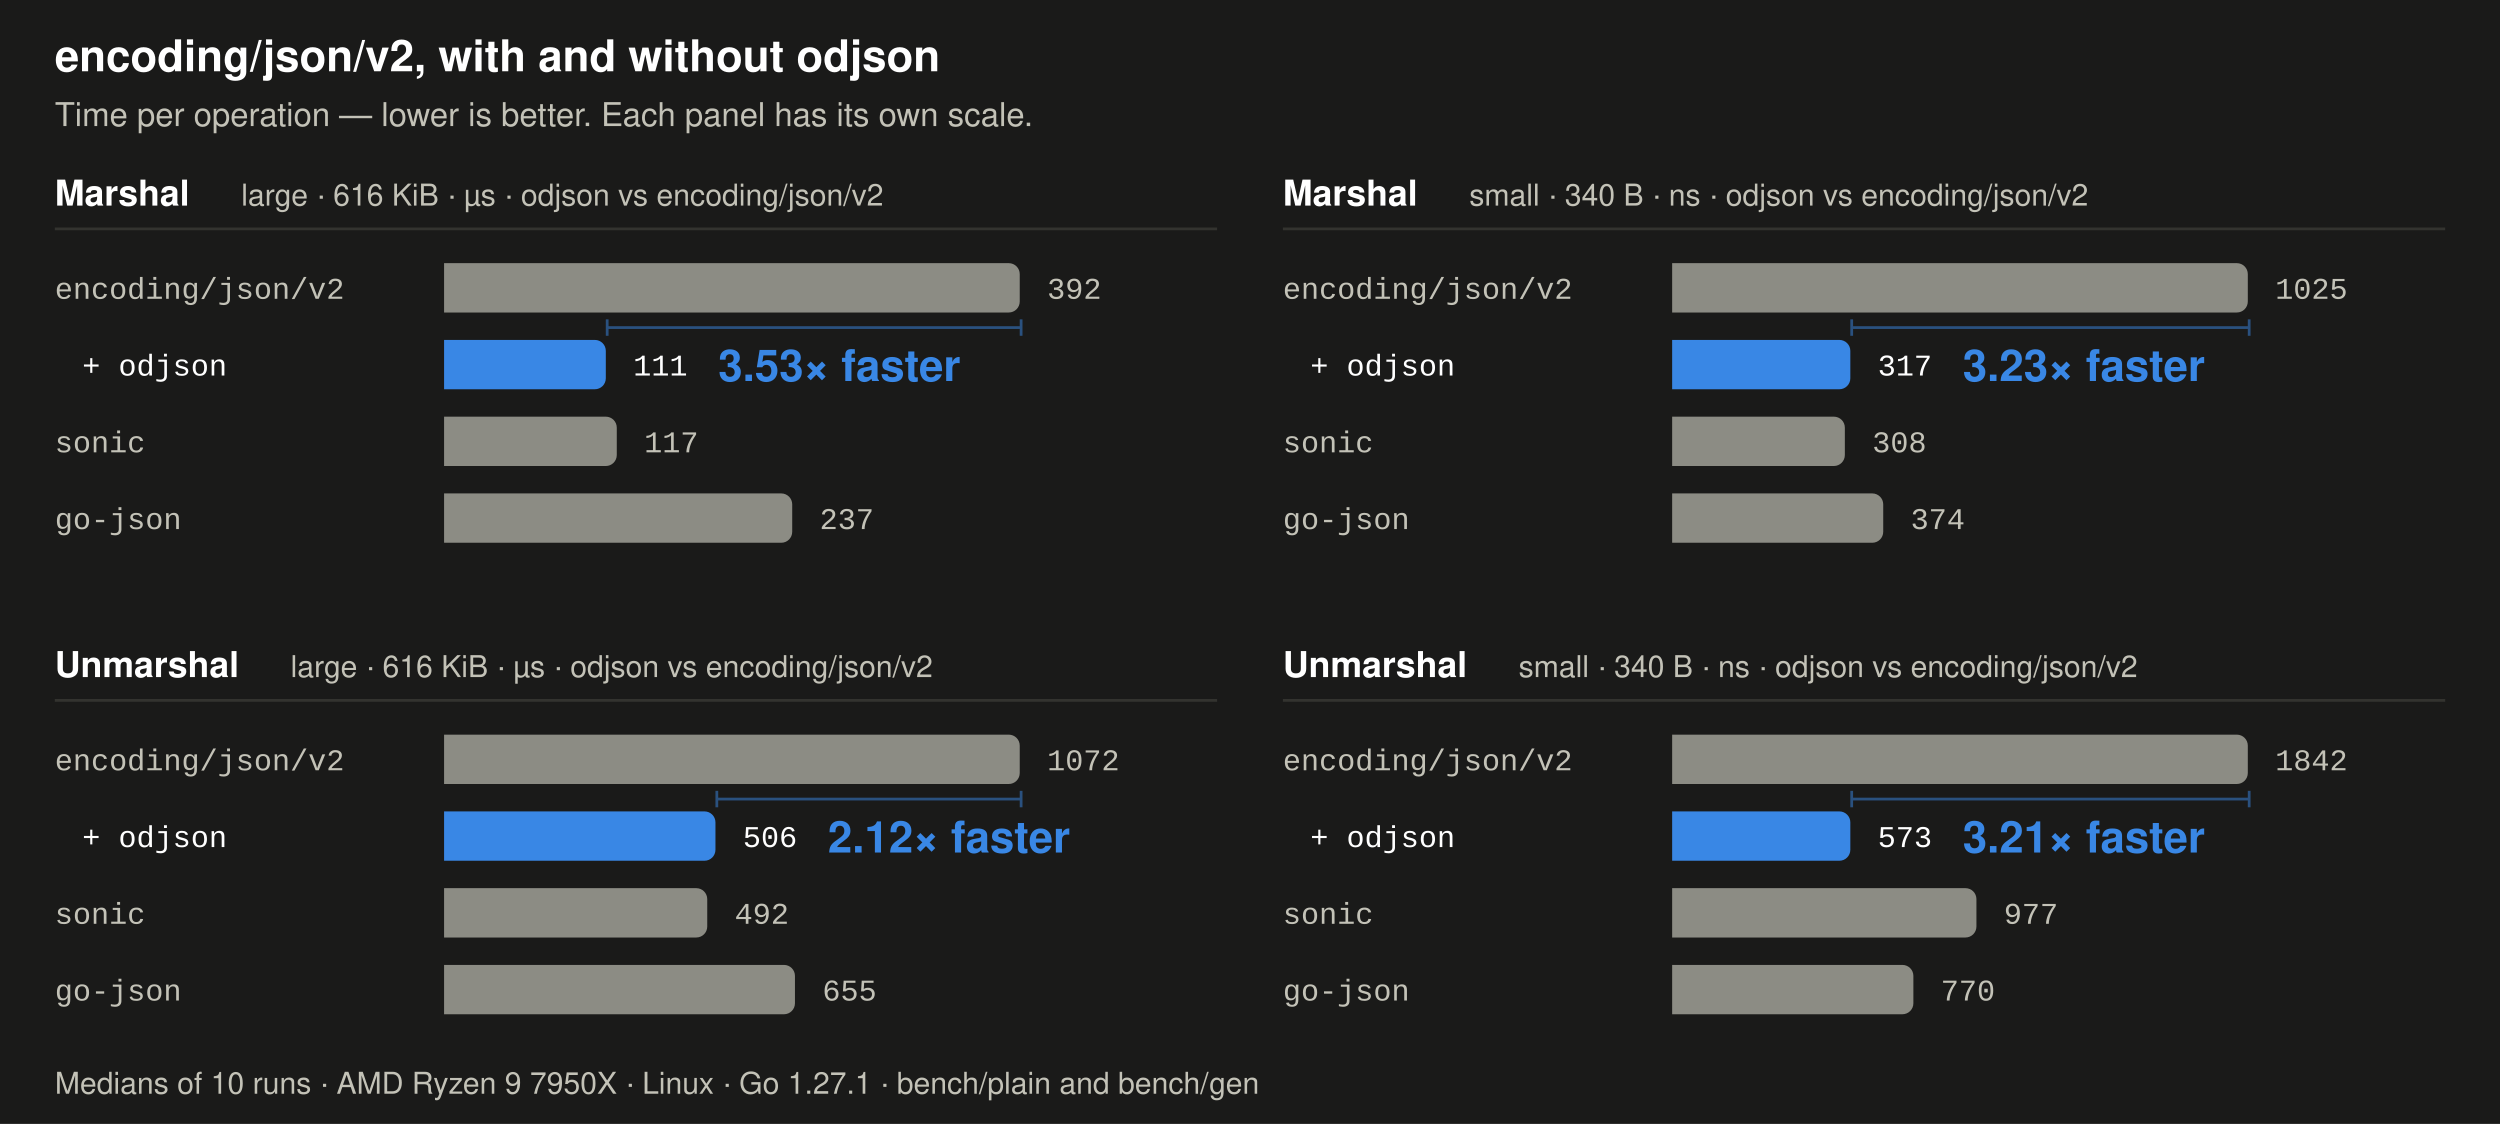
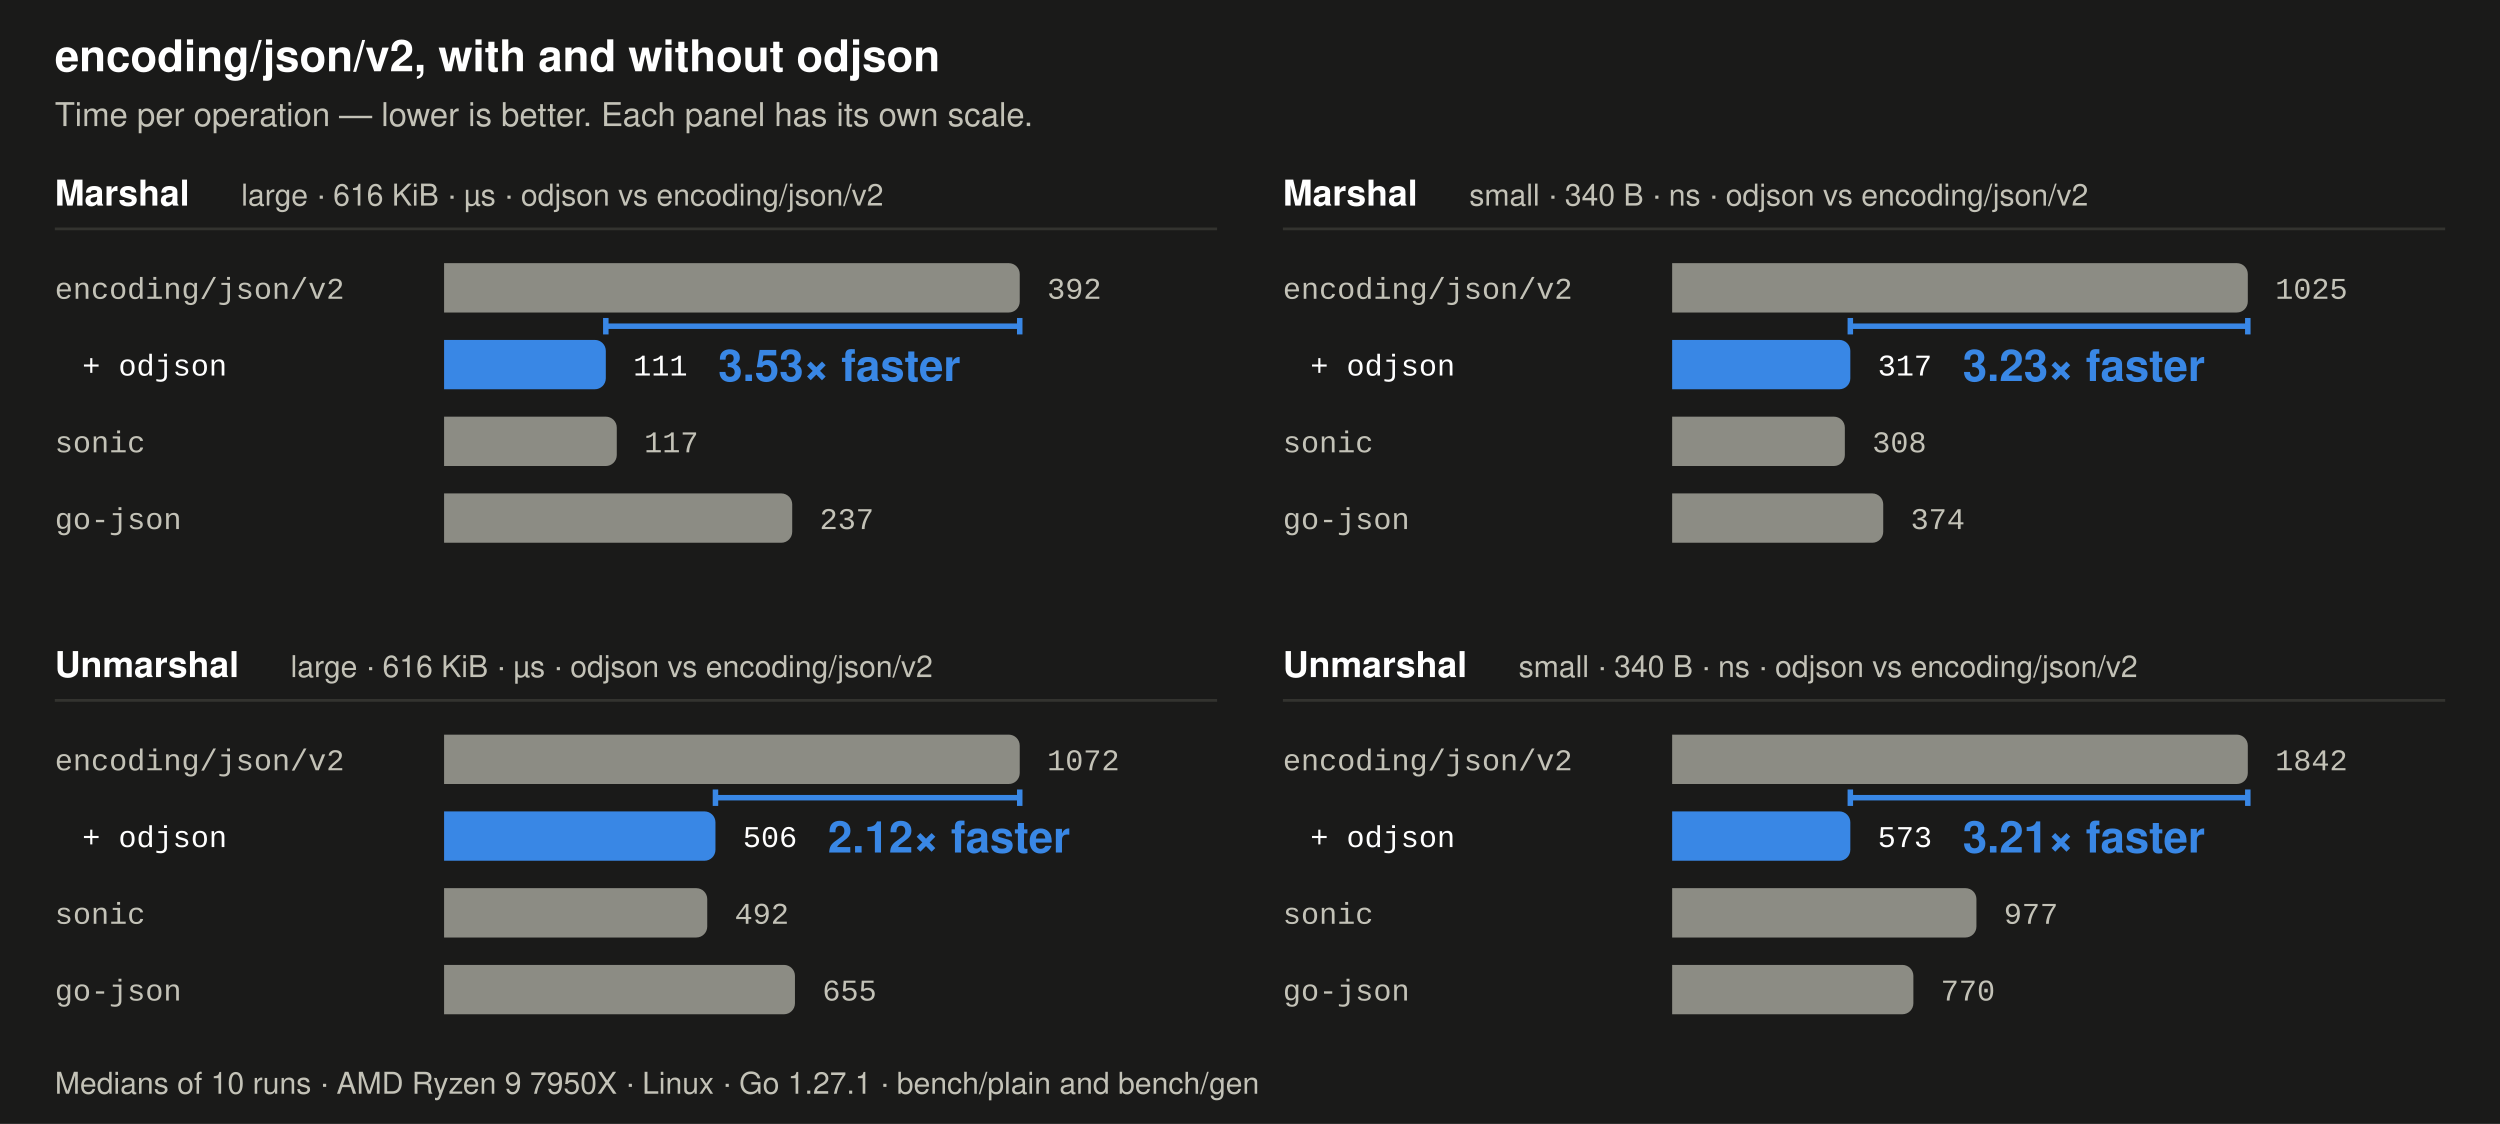
<svg xmlns="http://www.w3.org/2000/svg" width="912" height="410" viewBox="0 0 912 410" role="img" aria-label="Benchmark comparison, lower is better. Marshal large · 616 KiB: encoding/json/v2 392 µs, + odjson 111 µs, sonic 117 µs, go-json 237 µs. Marshal small · 340 B: encoding/json/v2 1025 ns, + odjson 317 ns, sonic 308 ns, go-json 374 ns. Unmarshal large · 616 KiB: encoding/json/v2 1072 µs, + odjson 506 µs, sonic 492 µs, go-json 655 µs. Unmarshal small · 340 B: encoding/json/v2 1842 ns, + odjson 573 ns, sonic 977 ns, go-json 770 ns.">
  <style>
text{font-family:-apple-system,BlinkMacSystemFont,"Segoe UI",Helvetica,Arial,sans-serif}
.mono{font-family:ui-monospace,SFMono-Regular,Menlo,Consolas,"Liberation Mono",monospace}
.t1{fill:#ffffff}.t2{fill:#c3c2b7}
</style>
  <rect width="912" height="410" fill="#1a1a19" />
  <text class="t1" x="20" y="26" font-size="16" font-weight="600">encoding/json/v2, with and without odjson</text>
  <text class="t2" x="20" y="46" font-size="12">Time per operation — lower is better. Each panel has its own scale.</text>
  <text class="t1" x="20" y="75" font-size="13" font-weight="600">Marshal</text>
  <text class="t2" x="88" y="75" font-size="11">large · 616 KiB · µs · odjson vs encoding/json/v2</text>
  <rect x="20" y="83" width="424" height="1" fill="#33332f" />
  <text class="mono t2" x="20" y="109" font-size="11">encoding/json/v2</text>
  <path d="M162 96 h206 a4 4 0 0 1 4 4 v10 a4 4 0 0 1 -4 4 h-206 z" fill="#8c8c84" />
  <text class="mono t2" x="382" y="109" font-size="11">392</text>
  <text class="mono t1" x="30" y="137" font-size="11">+ odjson</text>
  <path d="M162 124 h55 a4 4 0 0 1 4 4 v10 a4 4 0 0 1 -4 4 h-55 z" fill="#3987e5" />
  <text class="mono t1" x="231" y="137" font-size="11">111</text>
-   <path d="M221.5 116.5 v6 m0 -3 H372.5 m0 -3 v6" stroke="#3987e5" stroke-width="1" opacity="0.5" fill="none" />
+   <path d="M221 116 v6 m0 -3 H372 m0 -3 v6" stroke="#3987e5" stroke-width="2" fill="none" />
  <text x="262" y="139" font-size="16" font-weight="700" fill="#3987e5">3.53× faster</text>
  <text class="mono t2" x="20" y="165" font-size="11">sonic</text>
  <path d="M162 152 h59 a4 4 0 0 1 4 4 v10 a4 4 0 0 1 -4 4 h-59 z" fill="#8c8c84" />
  <text class="mono t2" x="235" y="165" font-size="11">117</text>
  <text class="mono t2" x="20" y="193" font-size="11">go-json</text>
  <path d="M162 180 h123 a4 4 0 0 1 4 4 v10 a4 4 0 0 1 -4 4 h-123 z" fill="#8c8c84" />
  <text class="mono t2" x="299" y="193" font-size="11">237</text>
  <text class="t1" x="468" y="75" font-size="13" font-weight="600">Marshal</text>
  <text class="t2" x="536" y="75" font-size="11">small · 340 B · ns · odjson vs encoding/json/v2</text>
  <rect x="468" y="83" width="424" height="1" fill="#33332f" />
  <text class="mono t2" x="468" y="109" font-size="11">encoding/json/v2</text>
  <path d="M610 96 h206 a4 4 0 0 1 4 4 v10 a4 4 0 0 1 -4 4 h-206 z" fill="#8c8c84" />
  <text class="mono t2" x="830" y="109" font-size="11">1025</text>
  <text class="mono t1" x="478" y="137" font-size="11">+ odjson</text>
  <path d="M610 124 h61 a4 4 0 0 1 4 4 v10 a4 4 0 0 1 -4 4 h-61 z" fill="#3987e5" />
  <text class="mono t1" x="685" y="137" font-size="11">317</text>
-   <path d="M675.5 116.5 v6 m0 -3 H820.5 m0 -3 v6" stroke="#3987e5" stroke-width="1" opacity="0.5" fill="none" />
+   <path d="M675 116 v6 m0 -3 H820 m0 -3 v6" stroke="#3987e5" stroke-width="2" fill="none" />
  <text x="716" y="139" font-size="16" font-weight="700" fill="#3987e5">3.23× faster</text>
  <text class="mono t2" x="468" y="165" font-size="11">sonic</text>
  <path d="M610 152 h59 a4 4 0 0 1 4 4 v10 a4 4 0 0 1 -4 4 h-59 z" fill="#8c8c84" />
  <text class="mono t2" x="683" y="165" font-size="11">308</text>
  <text class="mono t2" x="468" y="193" font-size="11">go-json</text>
  <path d="M610 180 h73 a4 4 0 0 1 4 4 v10 a4 4 0 0 1 -4 4 h-73 z" fill="#8c8c84" />
  <text class="mono t2" x="697" y="193" font-size="11">374</text>
  <text class="t1" x="20" y="247" font-size="13" font-weight="600">Unmarshal</text>
  <text class="t2" x="106" y="247" font-size="11">large · 616 KiB · µs · odjson vs encoding/json/v2</text>
  <rect x="20" y="255" width="424" height="1" fill="#33332f" />
  <text class="mono t2" x="20" y="281" font-size="11">encoding/json/v2</text>
  <path d="M162 268 h206 a4 4 0 0 1 4 4 v10 a4 4 0 0 1 -4 4 h-206 z" fill="#8c8c84" />
  <text class="mono t2" x="382" y="281" font-size="11">1072</text>
  <text class="mono t1" x="30" y="309" font-size="11">+ odjson</text>
  <path d="M162 296 h95 a4 4 0 0 1 4 4 v10 a4 4 0 0 1 -4 4 h-95 z" fill="#3987e5" />
  <text class="mono t1" x="271" y="309" font-size="11">506</text>
-   <path d="M261.5 288.5 v6 m0 -3 H372.5 m0 -3 v6" stroke="#3987e5" stroke-width="1" opacity="0.5" fill="none" />
+   <path d="M261 288 v6 m0 -3 H372 m0 -3 v6" stroke="#3987e5" stroke-width="2" fill="none" />
  <text x="302" y="311" font-size="16" font-weight="700" fill="#3987e5">2.12× faster</text>
  <text class="mono t2" x="20" y="337" font-size="11">sonic</text>
  <path d="M162 324 h92 a4 4 0 0 1 4 4 v10 a4 4 0 0 1 -4 4 h-92 z" fill="#8c8c84" />
  <text class="mono t2" x="268" y="337" font-size="11">492</text>
  <text class="mono t2" x="20" y="365" font-size="11">go-json</text>
  <path d="M162 352 h124 a4 4 0 0 1 4 4 v10 a4 4 0 0 1 -4 4 h-124 z" fill="#8c8c84" />
  <text class="mono t2" x="300" y="365" font-size="11">655</text>
  <text class="t1" x="468" y="247" font-size="13" font-weight="600">Unmarshal</text>
  <text class="t2" x="554" y="247" font-size="11">small · 340 B · ns · odjson vs encoding/json/v2</text>
  <rect x="468" y="255" width="424" height="1" fill="#33332f" />
  <text class="mono t2" x="468" y="281" font-size="11">encoding/json/v2</text>
  <path d="M610 268 h206 a4 4 0 0 1 4 4 v10 a4 4 0 0 1 -4 4 h-206 z" fill="#8c8c84" />
  <text class="mono t2" x="830" y="281" font-size="11">1842</text>
  <text class="mono t1" x="478" y="309" font-size="11">+ odjson</text>
  <path d="M610 296 h61 a4 4 0 0 1 4 4 v10 a4 4 0 0 1 -4 4 h-61 z" fill="#3987e5" />
  <text class="mono t1" x="685" y="309" font-size="11">573</text>
-   <path d="M675.5 288.5 v6 m0 -3 H820.5 m0 -3 v6" stroke="#3987e5" stroke-width="1" opacity="0.5" fill="none" />
+   <path d="M675 288 v6 m0 -3 H820 m0 -3 v6" stroke="#3987e5" stroke-width="2" fill="none" />
  <text x="716" y="311" font-size="16" font-weight="700" fill="#3987e5">3.21× faster</text>
  <text class="mono t2" x="468" y="337" font-size="11">sonic</text>
  <path d="M610 324 h107 a4 4 0 0 1 4 4 v10 a4 4 0 0 1 -4 4 h-107 z" fill="#8c8c84" />
  <text class="mono t2" x="731" y="337" font-size="11">977</text>
  <text class="mono t2" x="468" y="365" font-size="11">go-json</text>
  <path d="M610 352 h84 a4 4 0 0 1 4 4 v10 a4 4 0 0 1 -4 4 h-84 z" fill="#8c8c84" />
  <text class="mono t2" x="708" y="365" font-size="11">770</text>
  <text class="t2" x="20" y="399" font-size="11">Medians of 10 runs · AMD Ryzen 9 7950X · Linux · Go 1.27.1 · bench/plain and bench/gen</text>
</svg>
